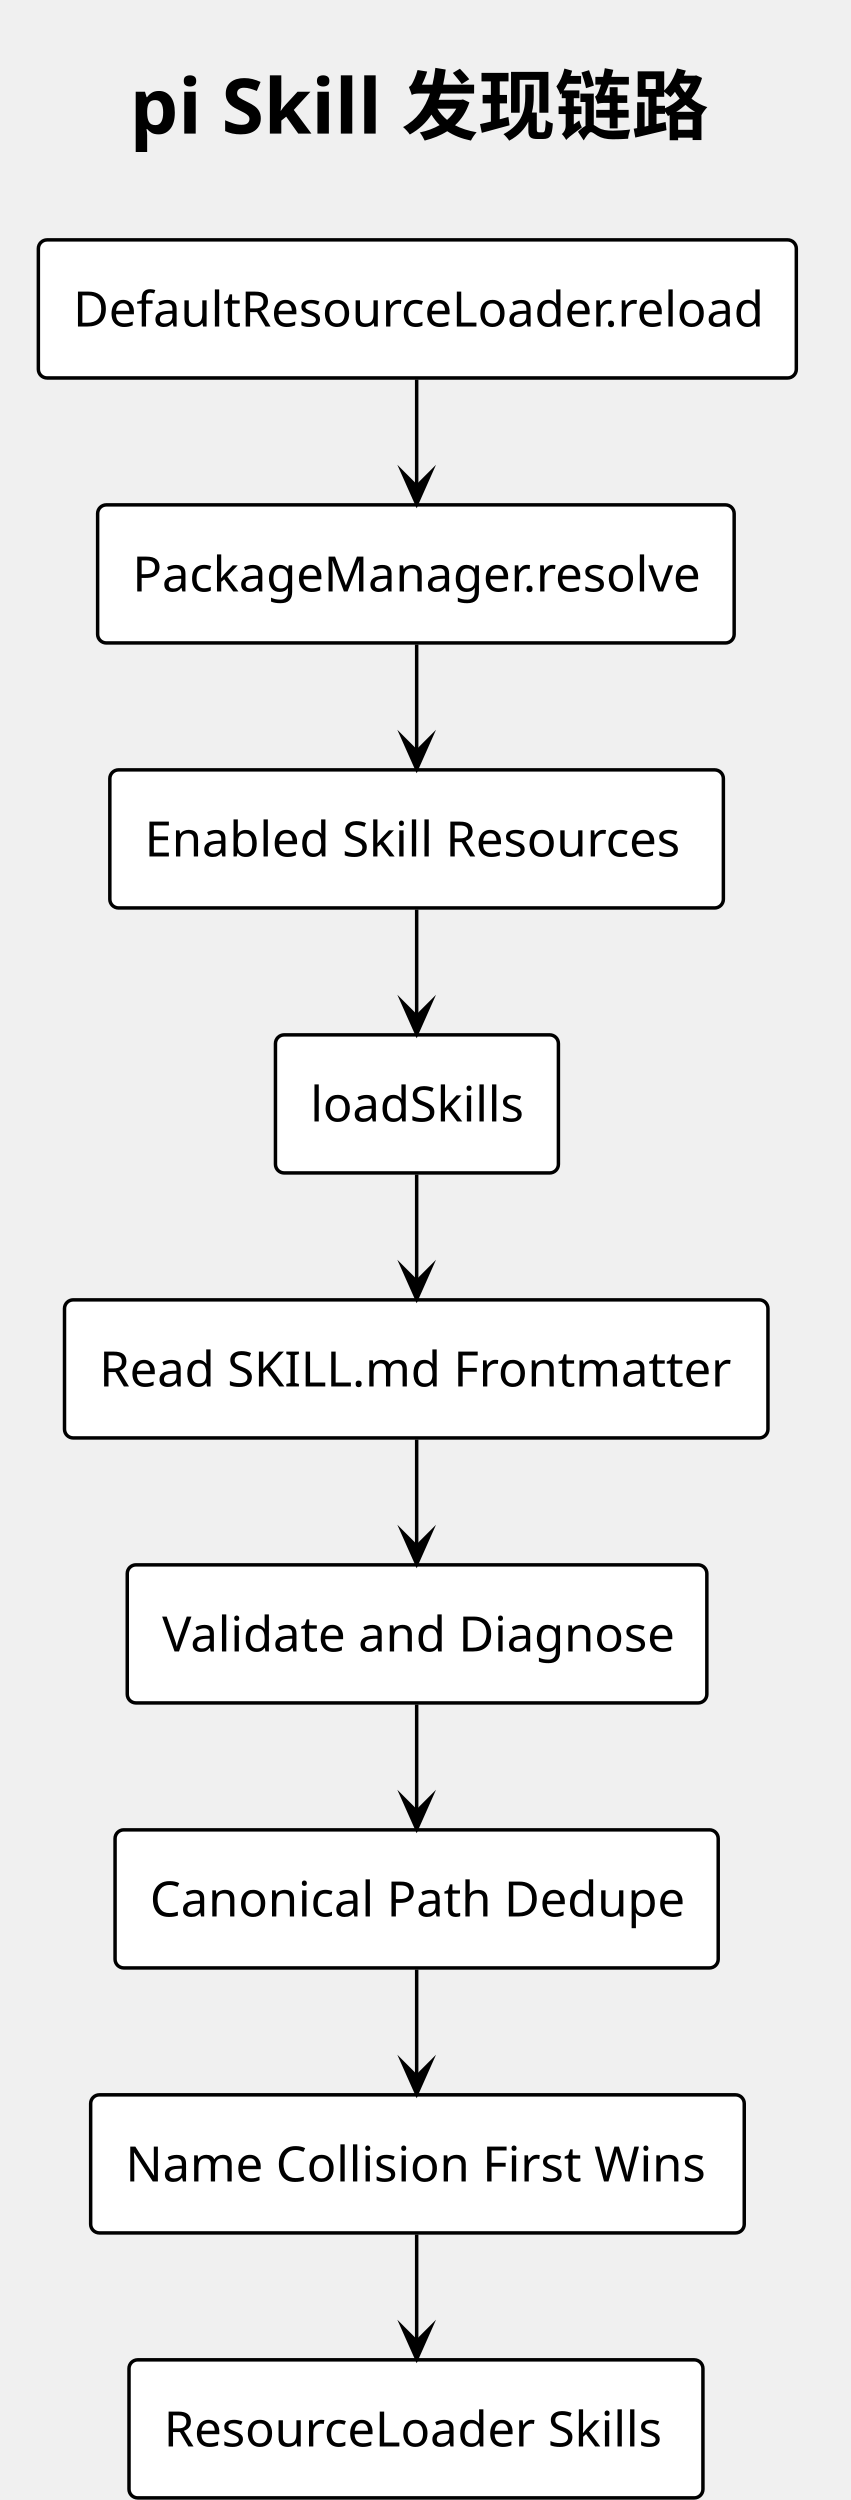
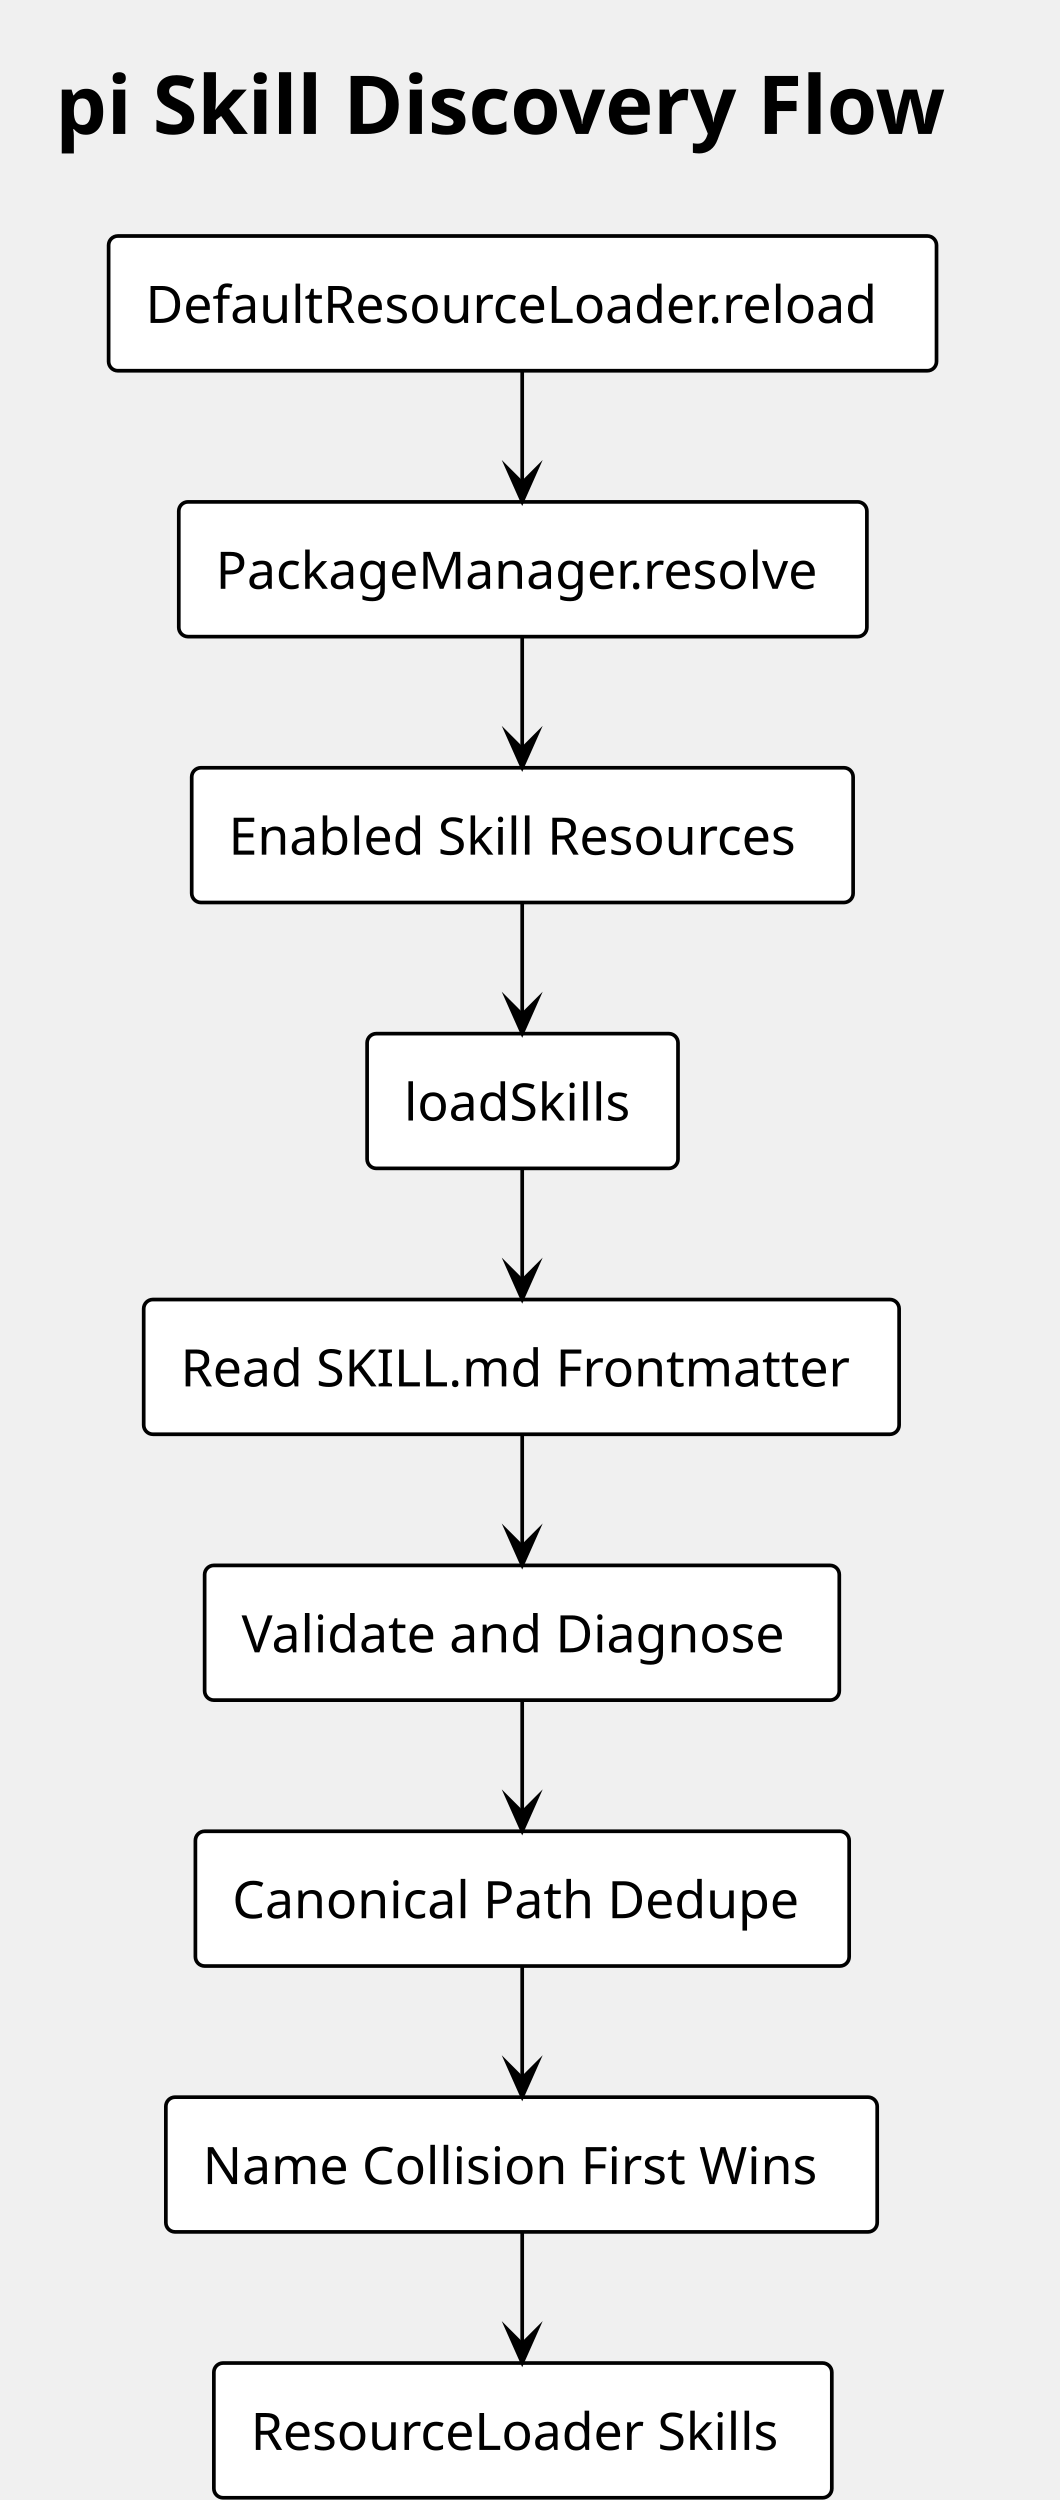
- <svg xmlns="http://www.w3.org/2000/svg" contentStyleType="text/css" data-diagram-type="DESCRIPTION" height="717px" preserveAspectRatio="none" style="width:244px;height:717px;" version="1.1" viewBox="0 0 244 717" width="244px" zoomAndPan="magnify">
+ <svg xmlns="http://www.w3.org/2000/svg" contentStyleType="text/css" data-diagram-type="DESCRIPTION" height="677px" preserveAspectRatio="none" style="width:287px;height:677px;" version="1.1" viewBox="0 0 287 677" width="287px" zoomAndPan="magnify">
  <defs />
  <g>
    <g class="title" data-source-line="40">
-       <text fill="#000000" font-family="'PingFang SC'" font-size="22" font-weight="700" lengthAdjust="spacing" textLength="167.591" x="37.205" y="38.32">pi Skill 发现链路</text>
+       <text fill="#000000" font-family="'sans-serif'" font-size="22" font-weight="700" lengthAdjust="spacing" textLength="255.825" x="15" y="36.27">pi Skill Discovery Flow</text>
    </g>
    <g class="entity" data-qualified-name="A" data-source-line="42" id="ent0001">
-       <rect fill="#FFFFFF" height="39.6" rx="2.5" ry="2.5" style="stroke:#000000;stroke-width:1;" width="217.385" x="11" y="68.8" />
-       <text fill="#000000" font-family="'PingFang SC'" font-size="14" lengthAdjust="spacing" textLength="197.385" x="21" y="93.64">DefaultResourceLoader.reload</text>
+       <rect fill="#FFFFFF" height="36.488" rx="2.5" ry="2.5" style="stroke:#000000;stroke-width:1;" width="224.196" x="29.413" y="63.91" />
+       <text fill="#000000" font-family="'sans-serif'" font-size="14" lengthAdjust="spacing" textLength="204.196" x="39.413" y="87.445">DefaultResourceLoader.reload</text>
    </g>
    <g class="entity" data-qualified-name="B" data-source-line="43" id="ent0002">
-       <rect fill="#FFFFFF" height="39.6" rx="2.5" ry="2.5" style="stroke:#000000;stroke-width:1;" width="182.557" x="28" y="144.8" />
-       <text fill="#000000" font-family="'PingFang SC'" font-size="14" lengthAdjust="spacing" textLength="162.557" x="38" y="169.64">PackageManager.resolve</text>
+       <rect fill="#FFFFFF" height="36.488" rx="2.5" ry="2.5" style="stroke:#000000;stroke-width:1;" width="186.339" x="48.413" y="135.91" />
+       <text fill="#000000" font-family="'sans-serif'" font-size="14" lengthAdjust="spacing" textLength="166.339" x="58.413" y="159.445">PackageManager.resolve</text>
    </g>
    <g class="entity" data-qualified-name="C" data-source-line="44" id="ent0003">
-       <rect fill="#FFFFFF" height="39.6" rx="2.5" ry="2.5" style="stroke:#000000;stroke-width:1;" width="175.963" x="31.5" y="220.8" />
-       <text fill="#000000" font-family="'PingFang SC'" font-size="14" lengthAdjust="spacing" textLength="155.963" x="41.5" y="245.64">Enabled Skill Resources</text>
+       <rect fill="#FFFFFF" height="36.488" rx="2.5" ry="2.5" style="stroke:#000000;stroke-width:1;" width="179.113" x="51.913" y="207.91" />
+       <text fill="#000000" font-family="'sans-serif'" font-size="14" lengthAdjust="spacing" textLength="159.113" x="61.913" y="231.445">Enabled Skill Resources</text>
    </g>
    <g class="entity" data-qualified-name="D" data-source-line="45" id="ent0004">
-       <rect fill="#FFFFFF" height="39.6" rx="2.5" ry="2.5" style="stroke:#000000;stroke-width:1;" width="81.151" x="79" y="296.8" />
-       <text fill="#000000" font-family="'PingFang SC'" font-size="14" lengthAdjust="spacing" textLength="61.151" x="89" y="321.64">loadSkills</text>
+       <rect fill="#FFFFFF" height="36.488" rx="2.5" ry="2.5" style="stroke:#000000;stroke-width:1;" width="84.189" x="99.413" y="279.91" />
+       <text fill="#000000" font-family="'sans-serif'" font-size="14" lengthAdjust="spacing" textLength="64.189" x="109.413" y="303.445">loadSkills</text>
    </g>
    <g class="entity" data-qualified-name="E" data-source-line="46" id="ent0005">
-       <rect fill="#FFFFFF" height="39.6" rx="2.5" ry="2.5" style="stroke:#000000;stroke-width:1;" width="201.748" x="18.5" y="372.8" />
-       <text fill="#000000" font-family="'PingFang SC'" font-size="14" lengthAdjust="spacing" textLength="181.748" x="28.5" y="397.64">Read SKILL.md Frontmatter</text>
+       <rect fill="#FFFFFF" height="36.488" rx="2.5" ry="2.5" style="stroke:#000000;stroke-width:1;" width="204.57" x="38.913" y="351.91" />
+       <text fill="#000000" font-family="'sans-serif'" font-size="14" lengthAdjust="spacing" textLength="184.57" x="48.913" y="375.445">Read SKILL.md Frontmatter</text>
    </g>
    <g class="entity" data-qualified-name="F" data-source-line="47" id="ent0006">
-       <rect fill="#FFFFFF" height="39.6" rx="2.5" ry="2.5" style="stroke:#000000;stroke-width:1;" width="166.225" x="36.5" y="448.8" />
-       <text fill="#000000" font-family="'PingFang SC'" font-size="14" lengthAdjust="spacing" textLength="146.225" x="46.5" y="473.64">Validate and Diagnose</text>
+       <rect fill="#FFFFFF" height="36.488" rx="2.5" ry="2.5" style="stroke:#000000;stroke-width:1;" width="171.867" x="55.413" y="423.91" />
+       <text fill="#000000" font-family="'sans-serif'" font-size="14" lengthAdjust="spacing" textLength="151.867" x="65.413" y="447.445">Validate and Diagnose</text>
    </g>
    <g class="entity" data-qualified-name="G" data-source-line="48" id="ent0007">
-       <rect fill="#FFFFFF" height="39.6" rx="2.5" ry="2.5" style="stroke:#000000;stroke-width:1;" width="172.982" x="33" y="524.8" />
-       <text fill="#000000" font-family="'PingFang SC'" font-size="14" lengthAdjust="spacing" textLength="152.982" x="43" y="549.64">Canonical Path Dedupe</text>
+       <rect fill="#FFFFFF" height="36.488" rx="2.5" ry="2.5" style="stroke:#000000;stroke-width:1;" width="177.042" x="52.913" y="495.91" />
+       <text fill="#000000" font-family="'sans-serif'" font-size="14" lengthAdjust="spacing" textLength="157.042" x="62.913" y="519.445">Canonical Path Dedupe</text>
    </g>
    <g class="entity" data-qualified-name="H" data-source-line="49" id="ent0008">
-       <rect fill="#FFFFFF" height="39.6" rx="2.5" ry="2.5" style="stroke:#000000;stroke-width:1;" width="187.451" x="26" y="600.8" />
-       <text fill="#000000" font-family="'PingFang SC'" font-size="14" lengthAdjust="spacing" textLength="167.451" x="36" y="625.64">Name Collision First Wins</text>
+       <rect fill="#FFFFFF" height="36.488" rx="2.5" ry="2.5" style="stroke:#000000;stroke-width:1;" width="192.635" x="44.913" y="567.91" />
+       <text fill="#000000" font-family="'sans-serif'" font-size="14" lengthAdjust="spacing" textLength="172.635" x="54.913" y="591.445">Name Collision First Wins</text>
    </g>
    <g class="entity" data-qualified-name="I" data-source-line="50" id="ent0009">
-       <rect fill="#FFFFFF" height="39.6" rx="2.5" ry="2.5" style="stroke:#000000;stroke-width:1;" width="164.601" x="37" y="676.8" />
-       <text fill="#000000" font-family="'PingFang SC'" font-size="14" lengthAdjust="spacing" textLength="144.601" x="47" y="701.64">ResourceLoader Skills</text>
+       <rect fill="#FFFFFF" height="36.488" rx="2.5" ry="2.5" style="stroke:#000000;stroke-width:1;" width="167.342" x="57.913" y="639.91" />
+       <text fill="#000000" font-family="'sans-serif'" font-size="14" lengthAdjust="spacing" textLength="147.342" x="67.913" y="663.445">ResourceLoader Skills</text>
    </g>
    <g class="link" data-entity-1="ent0001" data-entity-2="ent0002" data-link-type="dependency" id="lnk10">
-       <polygon fill="#000000" points="119.5,144.55,123.5,135.55,119.5,139.55,115.5,135.55,119.5,144.55" style="stroke:#000000;stroke-width:1;stroke-linejoin:miter;stroke-miterlimit:10;" />
-       <path d="M119.5,108.857 C119.5,119.82 119.5,128.555 119.5,139.55" fill="none" style="stroke:#000000;stroke-width:1;" />
+       <polygon fill="#000000" points="141.413,135.806,145.413,126.806,141.413,130.806,137.413,126.806,141.413,135.806" style="stroke:#000000;stroke-width:1;stroke-linejoin:miter;stroke-miterlimit:10;" />
+       <path d="M141.413,100.213 C141.413,111.064 141.413,119.993 141.413,130.806" fill="none" style="stroke:#000000;stroke-width:1;" />
    </g>
    <g class="link" data-entity-1="ent0002" data-entity-2="ent0003" data-link-type="dependency" id="lnk11">
-       <polygon fill="#000000" points="119.5,220.55,123.5,211.55,119.5,215.55,115.5,211.55,119.5,220.55" style="stroke:#000000;stroke-width:1;stroke-linejoin:miter;stroke-miterlimit:10;" />
-       <path d="M119.5,184.857 C119.5,195.82 119.5,204.555 119.5,215.55" fill="none" style="stroke:#000000;stroke-width:1;" />
+       <polygon fill="#000000" points="141.413,207.806,145.413,198.806,141.413,202.806,137.413,198.806,141.413,207.806" style="stroke:#000000;stroke-width:1;stroke-linejoin:miter;stroke-miterlimit:10;" />
+       <path d="M141.413,172.214 C141.413,183.064 141.413,191.993 141.413,202.806" fill="none" style="stroke:#000000;stroke-width:1;" />
    </g>
    <g class="link" data-entity-1="ent0003" data-entity-2="ent0004" data-link-type="dependency" id="lnk12">
-       <polygon fill="#000000" points="119.5,296.55,123.5,287.55,119.5,291.55,115.5,287.55,119.5,296.55" style="stroke:#000000;stroke-width:1;stroke-linejoin:miter;stroke-miterlimit:10;" />
-       <path d="M119.5,260.857 C119.5,271.82 119.5,280.555 119.5,291.55" fill="none" style="stroke:#000000;stroke-width:1;" />
+       <polygon fill="#000000" points="141.413,279.806,145.413,270.806,141.413,274.806,137.413,270.806,141.413,279.806" style="stroke:#000000;stroke-width:1;stroke-linejoin:miter;stroke-miterlimit:10;" />
+       <path d="M141.413,244.214 C141.413,255.064 141.413,263.993 141.413,274.806" fill="none" style="stroke:#000000;stroke-width:1;" />
    </g>
    <g class="link" data-entity-1="ent0004" data-entity-2="ent0005" data-link-type="dependency" id="lnk13">
-       <polygon fill="#000000" points="119.5,372.55,123.5,363.55,119.5,367.55,115.5,363.55,119.5,372.55" style="stroke:#000000;stroke-width:1;stroke-linejoin:miter;stroke-miterlimit:10;" />
-       <path d="M119.5,336.857 C119.5,347.82 119.5,356.555 119.5,367.55" fill="none" style="stroke:#000000;stroke-width:1;" />
+       <polygon fill="#000000" points="141.413,351.806,145.413,342.806,141.413,346.806,137.413,342.806,141.413,351.806" style="stroke:#000000;stroke-width:1;stroke-linejoin:miter;stroke-miterlimit:10;" />
+       <path d="M141.413,316.214 C141.413,327.064 141.413,335.993 141.413,346.806" fill="none" style="stroke:#000000;stroke-width:1;" />
    </g>
    <g class="link" data-entity-1="ent0005" data-entity-2="ent0006" data-link-type="dependency" id="lnk14">
-       <polygon fill="#000000" points="119.5,448.55,123.5,439.55,119.5,443.55,115.5,439.55,119.5,448.55" style="stroke:#000000;stroke-width:1;stroke-linejoin:miter;stroke-miterlimit:10;" />
-       <path d="M119.5,412.857 C119.5,423.82 119.5,432.555 119.5,443.55" fill="none" style="stroke:#000000;stroke-width:1;" />
+       <polygon fill="#000000" points="141.413,423.806,145.413,414.806,141.413,418.806,137.413,414.806,141.413,423.806" style="stroke:#000000;stroke-width:1;stroke-linejoin:miter;stroke-miterlimit:10;" />
+       <path d="M141.413,388.214 C141.413,399.064 141.413,407.993 141.413,418.806" fill="none" style="stroke:#000000;stroke-width:1;" />
    </g>
    <g class="link" data-entity-1="ent0006" data-entity-2="ent0007" data-link-type="dependency" id="lnk15">
-       <polygon fill="#000000" points="119.5,524.551,123.5,515.551,119.5,519.551,115.5,515.551,119.5,524.551" style="stroke:#000000;stroke-width:1;stroke-linejoin:miter;stroke-miterlimit:10;" />
-       <path d="M119.5,488.857 C119.5,499.82 119.5,508.555 119.5,519.551" fill="none" style="stroke:#000000;stroke-width:1;" />
+       <polygon fill="#000000" points="141.413,495.806,145.413,486.806,141.413,490.806,137.413,486.806,141.413,495.806" style="stroke:#000000;stroke-width:1;stroke-linejoin:miter;stroke-miterlimit:10;" />
+       <path d="M141.413,460.214 C141.413,471.064 141.413,479.993 141.413,490.806" fill="none" style="stroke:#000000;stroke-width:1;" />
    </g>
    <g class="link" data-entity-1="ent0007" data-entity-2="ent0008" data-link-type="dependency" id="lnk16">
-       <polygon fill="#000000" points="119.5,600.551,123.5,591.551,119.5,595.551,115.5,591.551,119.5,600.551" style="stroke:#000000;stroke-width:1;stroke-linejoin:miter;stroke-miterlimit:10;" />
-       <path d="M119.5,564.857 C119.5,575.82 119.5,584.556 119.5,595.551" fill="none" style="stroke:#000000;stroke-width:1;" />
+       <polygon fill="#000000" points="141.413,567.806,145.413,558.806,141.413,562.806,137.413,558.806,141.413,567.806" style="stroke:#000000;stroke-width:1;stroke-linejoin:miter;stroke-miterlimit:10;" />
+       <path d="M141.413,532.213 C141.413,543.064 141.413,551.993 141.413,562.806" fill="none" style="stroke:#000000;stroke-width:1;" />
    </g>
    <g class="link" data-entity-1="ent0008" data-entity-2="ent0009" data-link-type="dependency" id="lnk17">
-       <polygon fill="#000000" points="119.5,676.551,123.5,667.551,119.5,671.551,115.5,667.551,119.5,676.551" style="stroke:#000000;stroke-width:1;stroke-linejoin:miter;stroke-miterlimit:10;" />
-       <path d="M119.5,640.857 C119.5,651.82 119.5,660.556 119.5,671.551" fill="none" style="stroke:#000000;stroke-width:1;" />
+       <polygon fill="#000000" points="141.413,639.806,145.413,630.806,141.413,634.806,137.413,630.806,141.413,639.806" style="stroke:#000000;stroke-width:1;stroke-linejoin:miter;stroke-miterlimit:10;" />
+       <path d="M141.413,604.213 C141.413,615.064 141.413,623.993 141.413,634.806" fill="none" style="stroke:#000000;stroke-width:1;" />
    </g>
  </g>
</svg>
